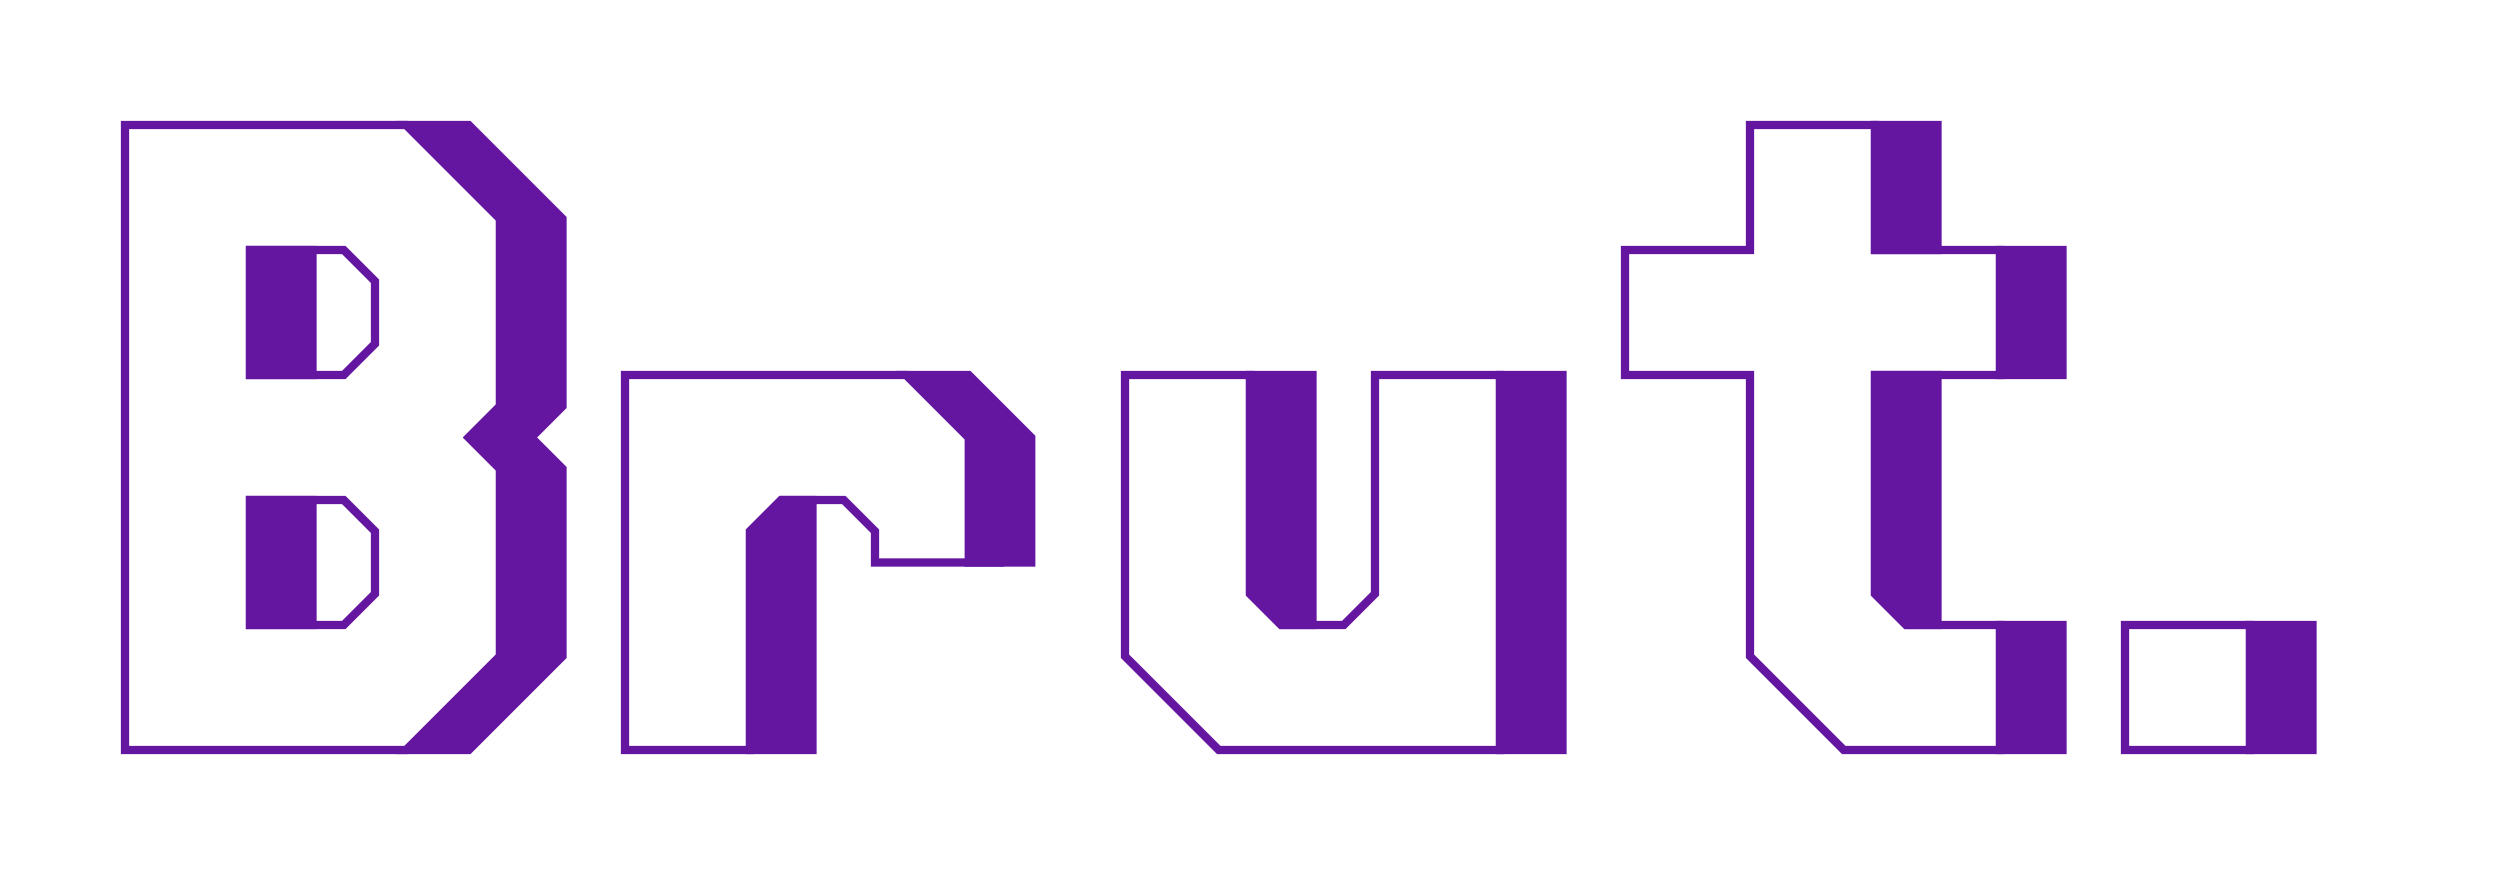
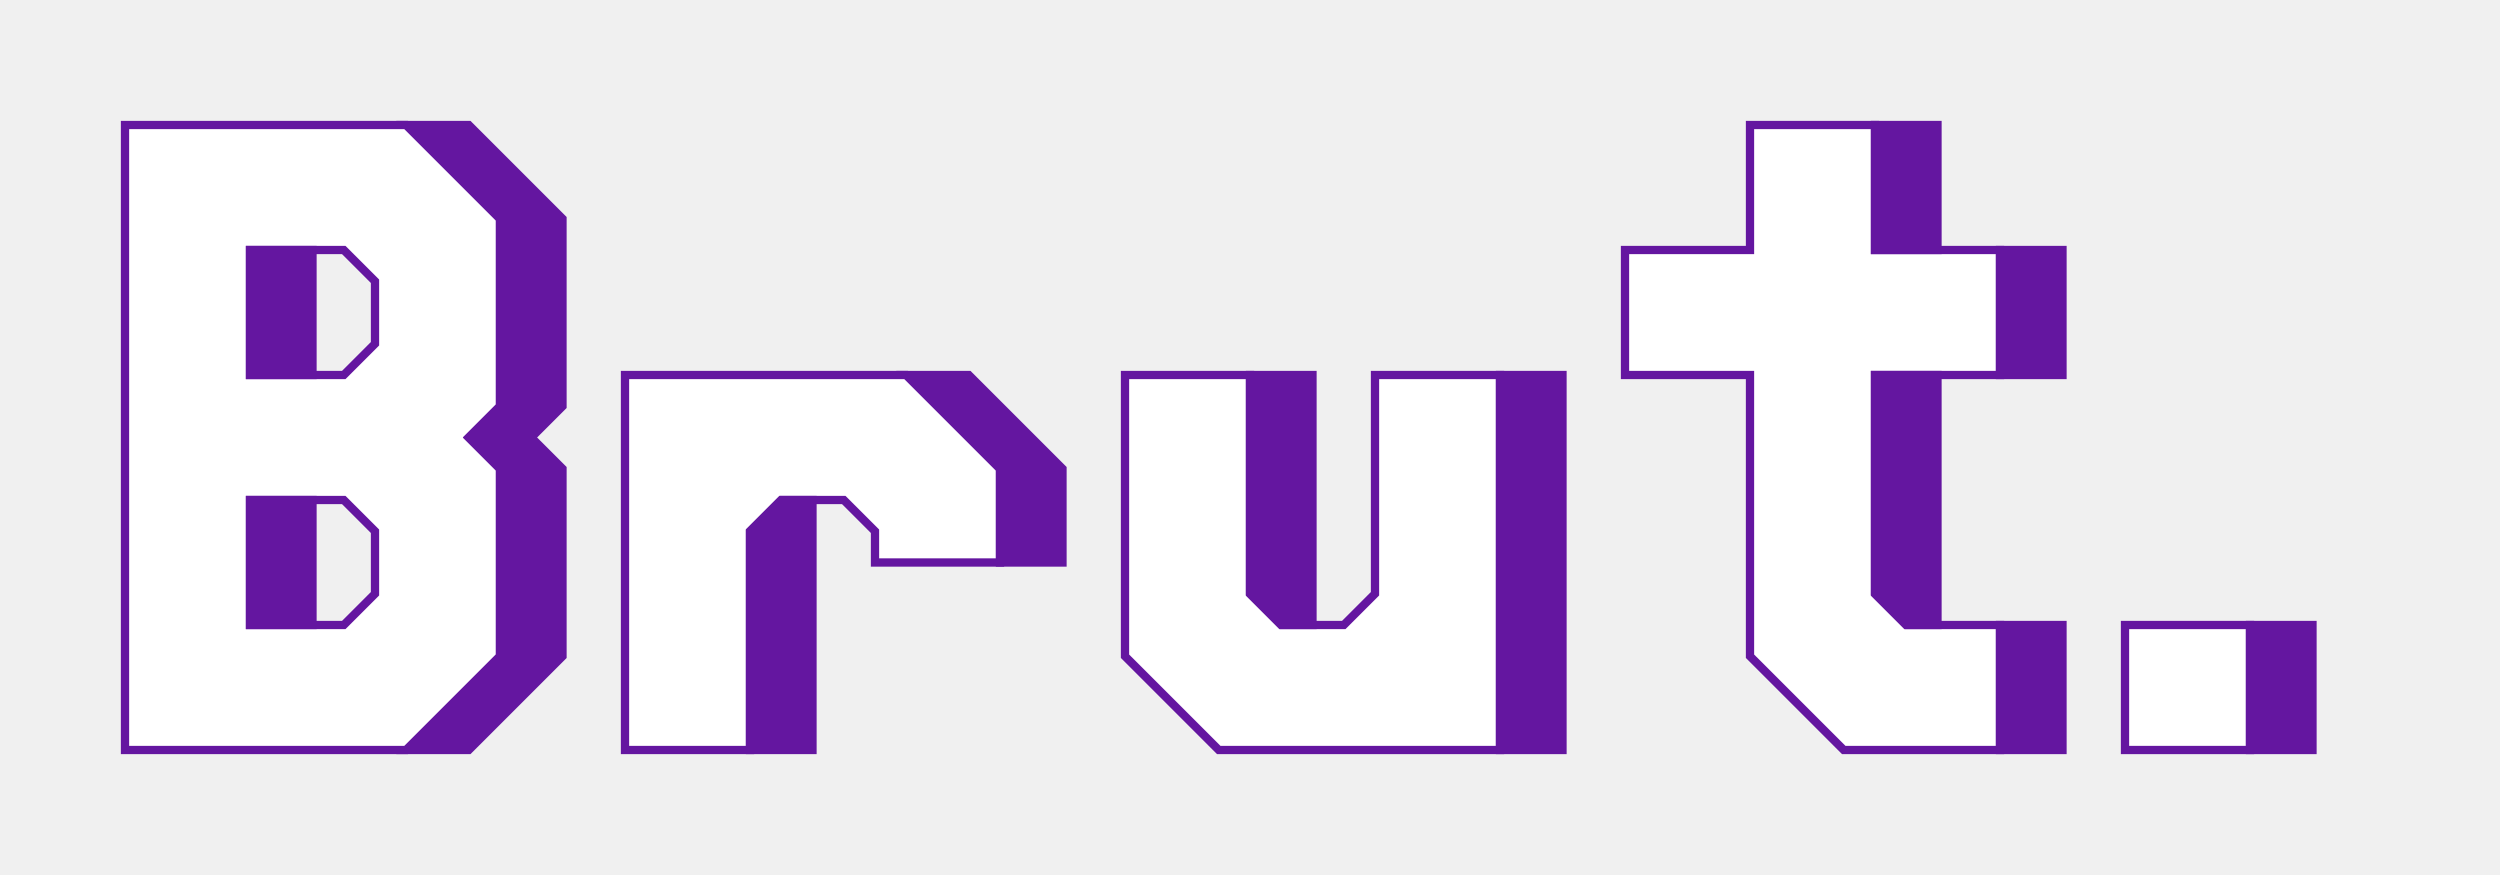
<svg xmlns="http://www.w3.org/2000/svg" width="80mm" height="28mm" viewBox="0 0 80 28" version="1.1" id="svg5">
  <defs id="defs2">
    </defs>
  <g id="layer1">
-     <rect style="fill:#ffffff;fill-opacity:0.999;stroke-width:1.69" id="rect2958" width="80" height="28" x="-2.4000001e-06" y="0" rx="1.3193335e-06" />
+     <path style="fill:#ffffff;fill-opacity:1;fill-rule:nonzero;stroke:none;stroke-width:0.265px;stroke-linecap:butt;stroke-linejoin:miter;stroke-opacity:1" d="m 48,12 v 12 h -9 l -3,-3 V 12 h 4 v 7 l 1,1 h 2 l 1,-1 v -7 z" id="path1142" />
+     <a id="a1635" style="stroke:#6416a0;stroke-opacity:1" transform="rotate(180,26,18)">
+       <path style="fill:none;fill-opacity:0.999;fill-rule:nonzero;stroke:#6416a0;stroke-width:0.265px;stroke-linecap:butt;stroke-linejoin:miter;stroke-opacity:1" d="M 4,24 4,12 h 9 l 3,3 -2e-6,9 h -4 l 2e-6,-7 -1,-1 H 9 l -1,1 v 7 z" id="path1633" />
+     </a>
+     <path style="fill:#ffffff;fill-opacity:1;fill-rule:nonzero;stroke:none;stroke-width:0.265px;stroke-linecap:butt;stroke-linejoin:miter;stroke-opacity:1" d="m 68,24 0,-4 h 4 l 0,4 z" id="path1245" />
+     <path style="fill:#ffffff;fill-opacity:1;fill-rule:nonzero;stroke:none;stroke-width:0.265px;stroke-linecap:butt;stroke-linejoin:miter;stroke-opacity:1" d="m 60,8 h 4 V 12 h -4 l 0,7 1,1 h 3 l 0,4 h -5 l -3,-3 0,-9 h -4 l 0,-4 h 4 V 4 h 4 z" id="path1243" />
+     <path style="fill:#ffffff;fill-opacity:1;fill-rule:nonzero;stroke:none;stroke-width:0.265px;stroke-linecap:butt;stroke-linejoin:miter;stroke-opacity:1" d="M 20,24 V 12 h 9 l 3,3 v 3 h -4 v -1 l -1,-1 h -2 l -1,1 v 7 z" id="path2370" />
+     <path style="fill:#ffffff;fill-opacity:1;fill-rule:nonzero;stroke:none;stroke-width:0.265px;stroke-linecap:butt;stroke-linejoin:miter;stroke-opacity:1" d="m 4,14 0,-10 H 13 L 16,7 16,13 l -1,1 1,1 0,6 -3,3 H 4 l 0,-10 h 4 l 0,6 H 11 l 1,-1 v -2 L 11,16 H 4 V 12 H 11 l 1,-1 V 9 L 11,8 H 8 V 14 Z" id="path932" />
    <g id="g9353" transform="translate(46,8.999999)">
      <a id="a4064-3-3" style="stroke:#6416a0;stroke-opacity:1" transform="translate(3.999999,4)">
        <path style="fill:none;fill-opacity:0.999;fill-rule:nonzero;stroke:#6416a0;stroke-width:0.265px;stroke-linecap:butt;stroke-linejoin:miter;stroke-opacity:1" d="m 6,-1 -4,2e-8 V -5 h 4 v -4 h 4 v 4 H 14 v 4 H 10 V 6 l 1,1 h 3 V 11 H 9 L 6,8 Z" id="path3145-6-6" />
      </a>
    </g>
    <a id="a4064" style="stroke:#6416a0;stroke-opacity:1">
      <path style="fill:none;fill-opacity:0.999;fill-rule:nonzero;stroke:#6416a0;stroke-width:0.265px;stroke-linecap:butt;stroke-linejoin:miter;stroke-opacity:1" d="M 4,24 V 4 H 13 l 3,3 V 13 l -1,1 1,1 v 6 l -3,3 z" id="path3145" />
    </a>
    <path style="fill:#6416a0;fill-opacity:1;fill-rule:nonzero;stroke:#6416a0;stroke-width:0.265px;stroke-linecap:butt;stroke-linejoin:miter;stroke-opacity:1" d="M 16,21 V 15 l -1,-1 1,-1 V 7 l -3,-3 h 2 l 3,3 V 13 l -1,1 1,1 v 6 l -3,3 h -2 z" id="path965" />
    <a id="a4064-3" style="stroke:#6416a0;stroke-opacity:1" transform="translate(3.999999,4)">
      <path style="fill:none;fill-opacity:0.999;fill-rule:nonzero;stroke:#6416a0;stroke-width:0.265px;stroke-linecap:butt;stroke-linejoin:miter;stroke-opacity:1" d="m 4,8 -5e-7,-4 H 7 L 8,5 V 7 L 7,8 Z" id="path3145-6" />
    </a>
    <path style="fill:#6416a0;fill-opacity:1;fill-rule:nonzero;stroke:#6416a0;stroke-width:0.265px;stroke-linecap:butt;stroke-linejoin:miter;stroke-opacity:1" d="M 8,12 V 8 h 2 V 12 Z" id="path965-7" />
    <a id="a4064-3-5" style="stroke:#6416a0;stroke-opacity:1" transform="translate(3.999999,12)">
      <path style="fill:none;fill-opacity:0.999;fill-rule:nonzero;stroke:#6416a0;stroke-width:0.265px;stroke-linecap:butt;stroke-linejoin:miter;stroke-opacity:1" d="m 4,8 -5e-7,-4 H 7 L 8,5 V 7 L 7,8 Z" id="path3145-6-3" />
    </a>
    <path style="fill:#6416a0;fill-opacity:1;fill-rule:nonzero;stroke:#6416a0;stroke-width:0.265px;stroke-linecap:butt;stroke-linejoin:miter;stroke-opacity:1" d="m 8,20 v -4 h 2 v 4 z" id="path965-7-5" />
    <a id="a936" style="stroke:#6416a0;stroke-opacity:1" transform="translate(16)">
      <path style="fill:none;fill-opacity:0.999;fill-rule:nonzero;stroke:#6416a0;stroke-width:0.265px;stroke-linecap:butt;stroke-linejoin:miter;stroke-opacity:1" d="M 4,24 4,12 h 9 l 3,3 v 3 h -4 v -1 L 11,16 H 9 l -1,1 v 7 z" id="path934" />
    </a>
-     <a id="a1635" style="stroke:#6416a0;stroke-opacity:1" transform="rotate(180,26,18)">
-       <path style="fill:none;fill-opacity:0.999;fill-rule:nonzero;stroke:#6416a0;stroke-width:0.265px;stroke-linecap:butt;stroke-linejoin:miter;stroke-opacity:1" d="M 4,24 4,12 h 9 l 3,3 -2e-6,9 h -4 l 2e-6,-7 -1,-1 H 9 l -1,1 v 7 z" id="path1633" />
-     </a>
    <path style="fill:#6416a0;fill-opacity:1;fill-rule:nonzero;stroke:#6416a0;stroke-width:0.265px;stroke-linecap:butt;stroke-linejoin:miter;stroke-opacity:1" d="m 24,24 v -7 l 1,-1 h 1 v 8 z" id="path2724" />
-     <path style="fill:#6416a0;fill-opacity:1;fill-rule:nonzero;stroke:#6416a0;stroke-width:0.265px;stroke-linecap:butt;stroke-linejoin:miter;stroke-opacity:1" d="m 31,18 v -4 l -2,-2 h 2 l 2,2 v 4 z" id="path2726" />
+     <path style="fill:#6416a0;fill-opacity:1;fill-rule:nonzero;stroke:#6416a0;stroke-width:0.265px;stroke-linecap:butt;stroke-linejoin:miter;stroke-opacity:1" d="m 32,18 v -3 l -3,-3 h 2 l 3,3 v 3 z" id="path2726" />
    <path style="fill:#6416a0;fill-opacity:1;fill-rule:nonzero;stroke:#6416a0;stroke-width:0.265px;stroke-linecap:butt;stroke-linejoin:miter;stroke-opacity:1" d="M 40,19 V 12 h 2 v 8 h -1 z" id="path2728" />
    <path style="fill:#6416a0;fill-opacity:1;fill-rule:nonzero;stroke:#6416a0;stroke-width:0.265px;stroke-linecap:butt;stroke-linejoin:miter;stroke-opacity:1" d="M 48,24 V 12 h 2 v 12 z" id="path2730" />
    <path style="fill:#6416a0;fill-opacity:1;fill-rule:nonzero;stroke:#6416a0;stroke-width:0.265px;stroke-linecap:butt;stroke-linejoin:miter;stroke-opacity:1" d="M 60,19 V 12 h 2 v 8 h -1 z" id="path2732" />
    <path style="fill:#6416a0;fill-opacity:1;fill-rule:nonzero;stroke:#6416a0;stroke-width:0.265px;stroke-linecap:butt;stroke-linejoin:miter;stroke-opacity:1" d="m 60,8 v -4 h 2 v 4 z" id="path2734" />
    <path style="fill:#6416a0;fill-opacity:1;fill-rule:nonzero;stroke:#6416a0;stroke-width:0.265px;stroke-linecap:butt;stroke-linejoin:miter;stroke-opacity:1" d="M 64,12 V 8 h 2 V 12 Z" id="path2736" />
    <path style="fill:#6416a0;fill-opacity:1;fill-rule:nonzero;stroke:#6416a0;stroke-width:0.265px;stroke-linecap:butt;stroke-linejoin:miter;stroke-opacity:1" d="m 64,24 v -4 h 2 v 4 z" id="path2738" />
    <path style="fill:#6416a0;fill-opacity:1;fill-rule:nonzero;stroke:#6416a0;stroke-width:0.265px;stroke-linecap:butt;stroke-linejoin:miter;stroke-opacity:1" d="m 72,24 v -4 h 2 v 4 z" id="path4012" />
    <path style="fill:none;fill-opacity:1;fill-rule:nonzero;stroke:#6416a0;stroke-width:0.265px;stroke-linecap:butt;stroke-linejoin:miter;stroke-opacity:1" d="m 68,24 v -4 l 4,0 v 4 z" id="path4014" />
  </g>
</svg>
